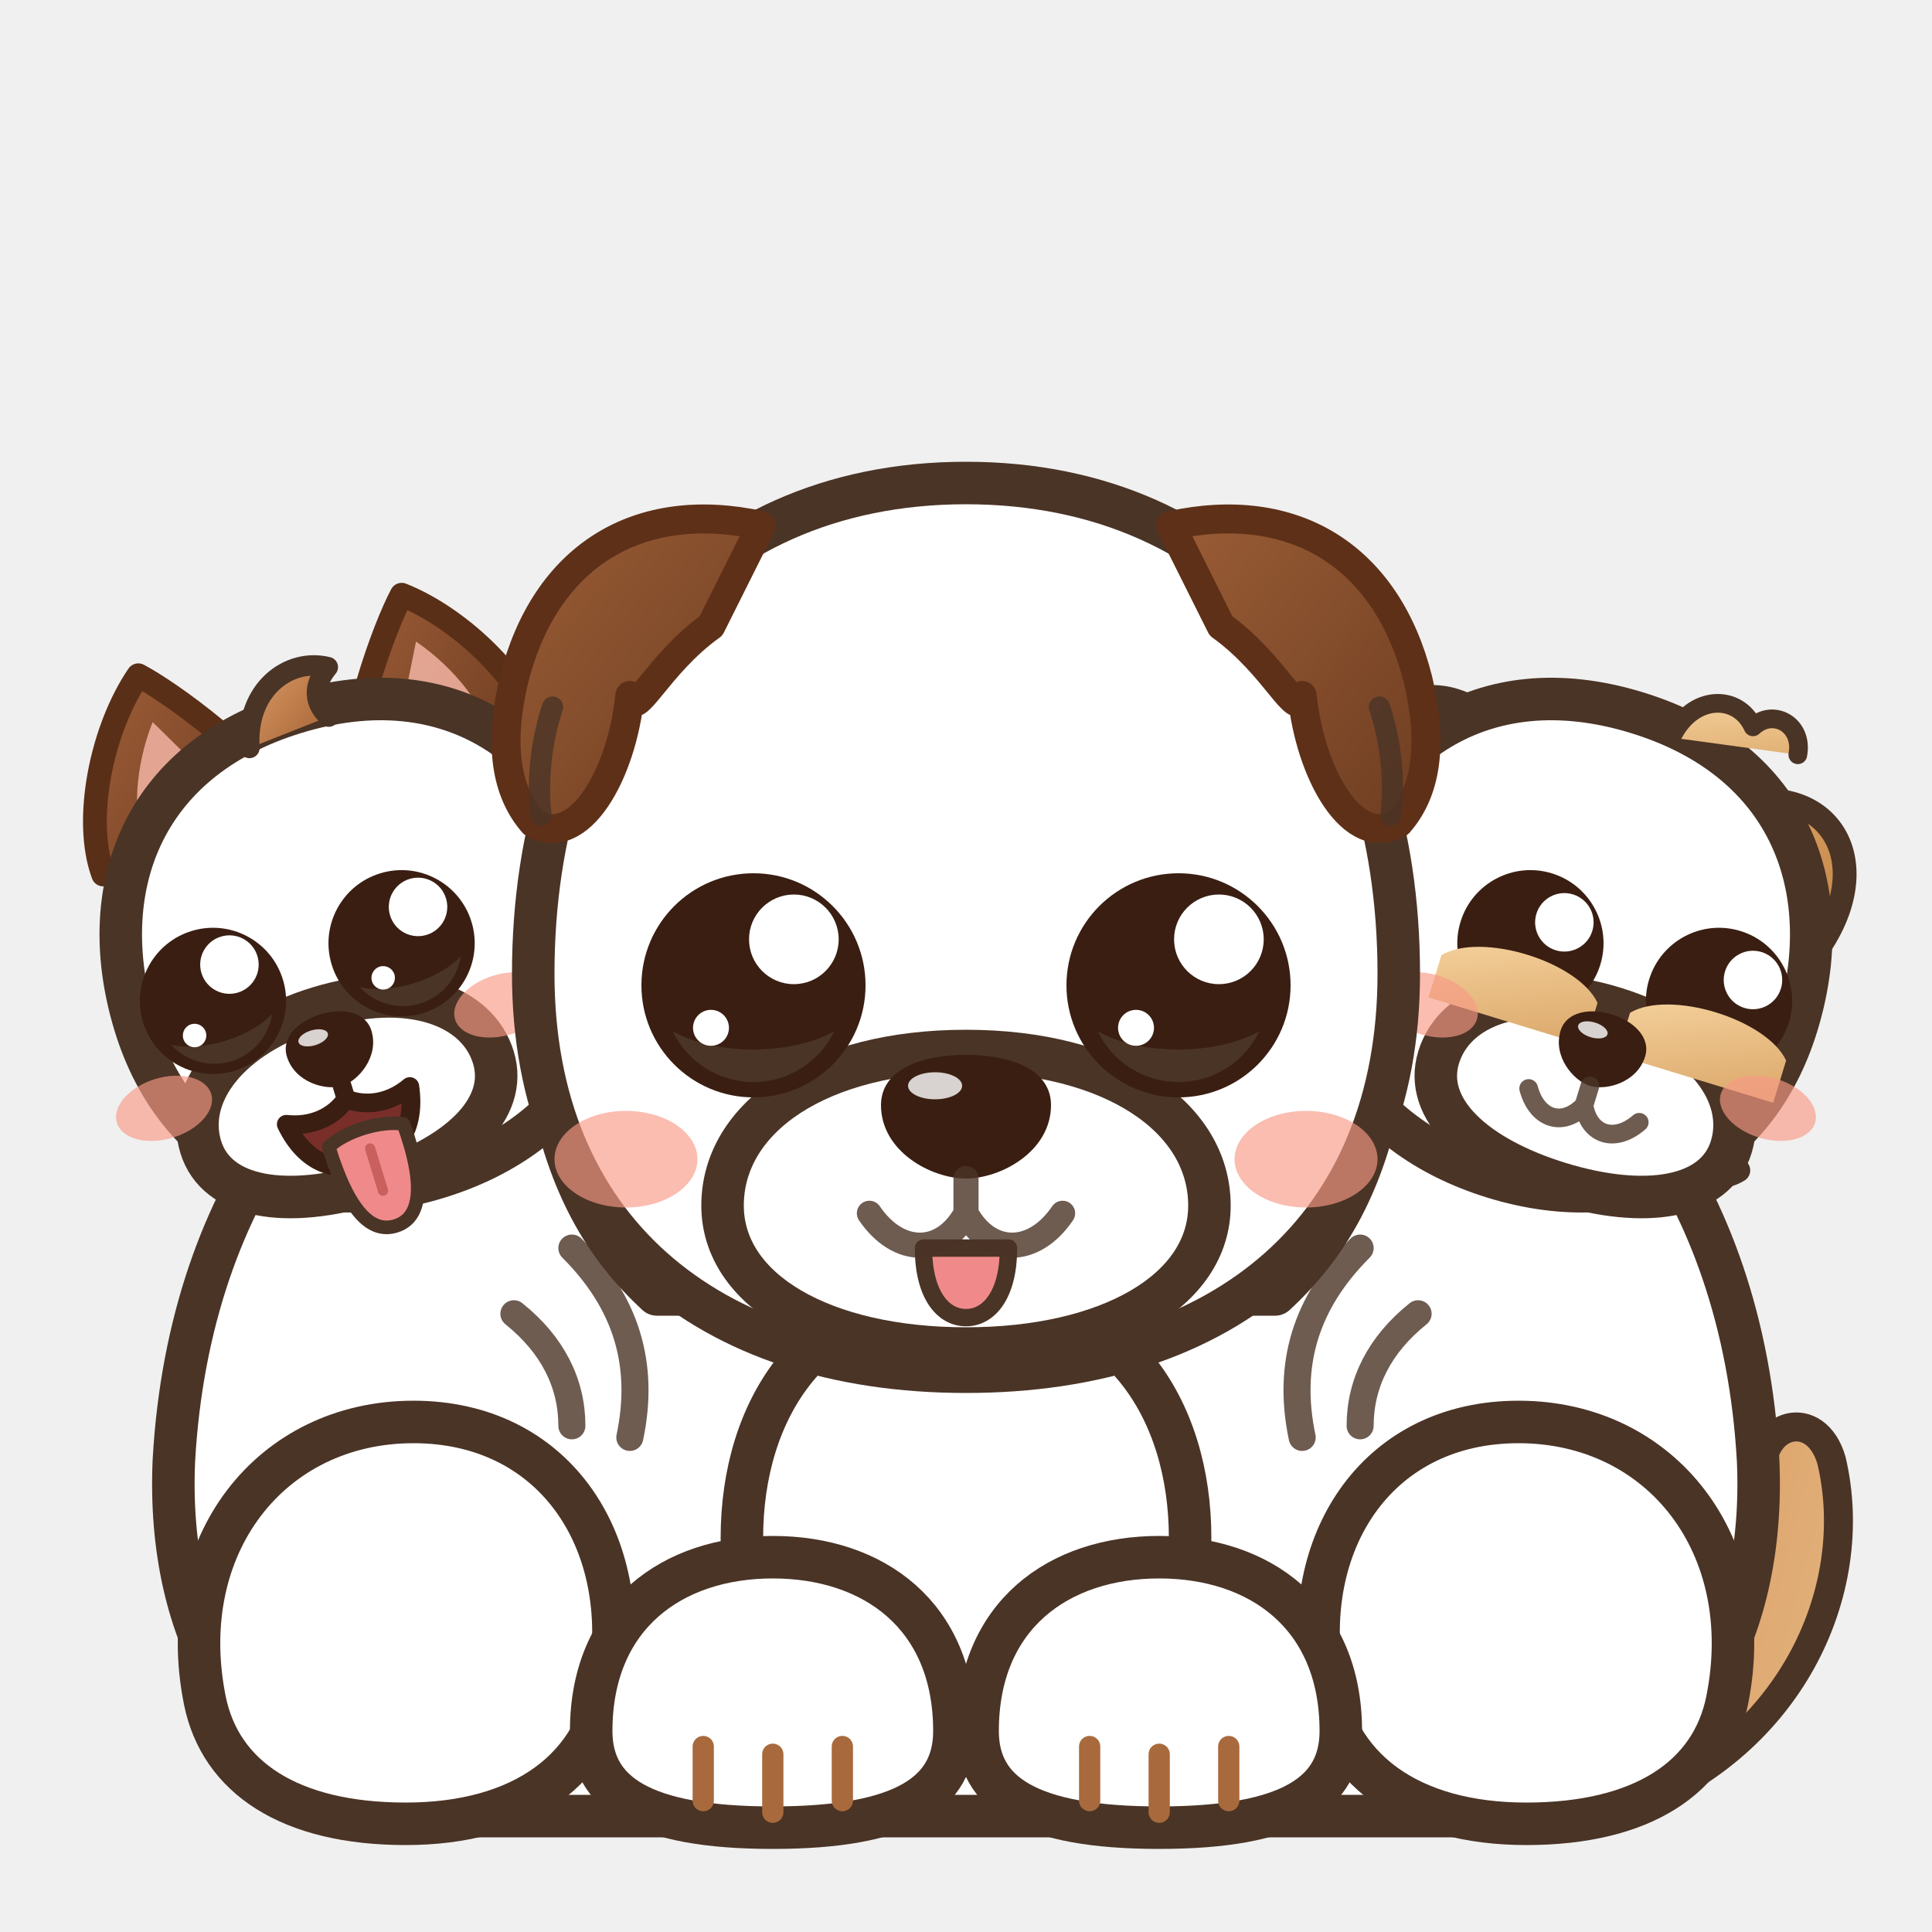
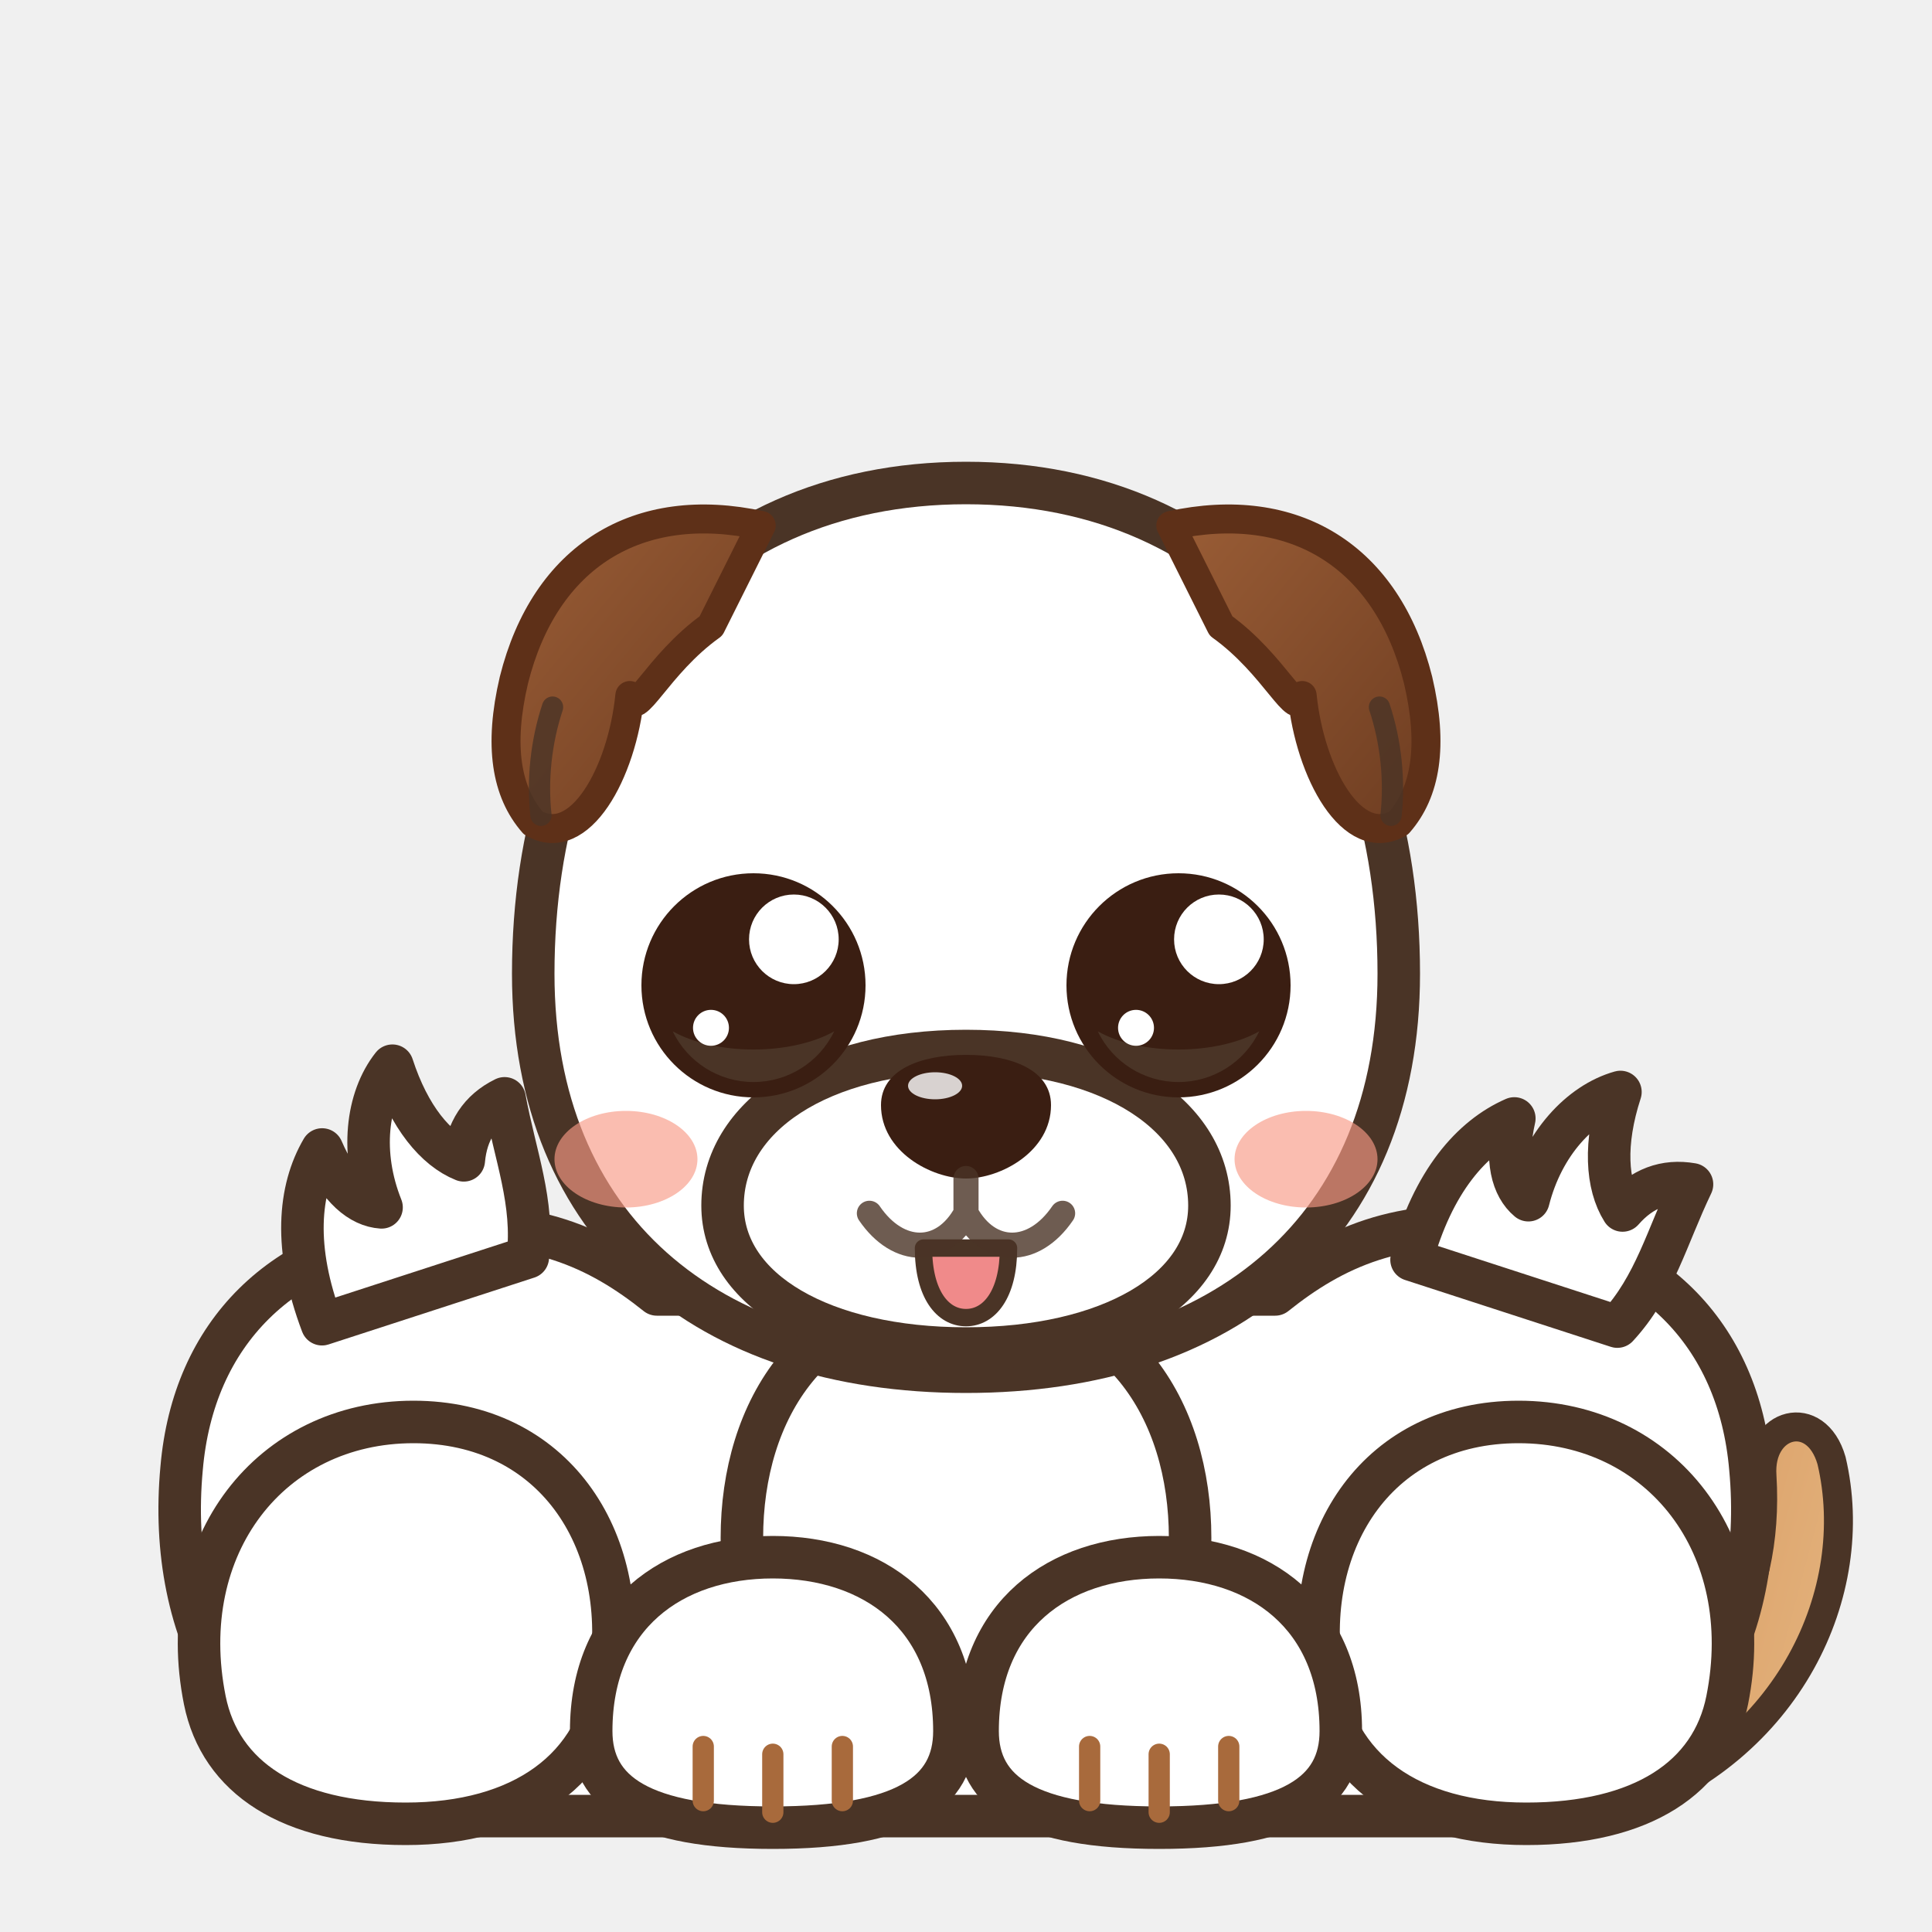
<svg xmlns="http://www.w3.org/2000/svg" viewBox="0 0 100 100" class="drawing" data-page="cerby">
  <defs>
-     <linearGradient id="cerby-f1-L-fur" x1="0" y1="0" x2="1" y2="1">
-       <stop offset="0" stop-color="#d99a64" />
-       <stop offset="1" stop-color="#a96638" />
-     </linearGradient>
-     <linearGradient id="cerby-f1-L-ear" x1="0" y1="0" x2="1" y2="1">
-       <stop offset="0" stop-color="#a2603a" />
-       <stop offset="1" stop-color="#6e3d21" />
-     </linearGradient>
    <linearGradient id="cerby-f1-M-ear" x1="0" y1="0" x2="1" y2="1">
      <stop offset="0" stop-color="#9a5d36" />
      <stop offset="1" stop-color="#6e3d21" />
-     </linearGradient>
-     <linearGradient id="cerby-f1-R-fur" x1="0" y1="0" x2="1" y2="1">
-       <stop offset="0" stop-color="#f6d39e" />
-       <stop offset="1" stop-color="#dba76a" />
-     </linearGradient>
-     <linearGradient id="cerby-f1-R-ear" x1="0" y1="0" x2="1" y2="1">
-       <stop offset="0" stop-color="#e0a565" />
-       <stop offset="1" stop-color="#b77a40" />
    </linearGradient>
    <linearGradient id="cerby-f1-body" x1="0" y1="0" x2="1" y2=".4">
      <stop offset="0" stop-color="#c8864f" />
      <stop offset=".5" stop-color="#dca26a" />
      <stop offset="1" stop-color="#e2b07a" />
    </linearGradient>
  </defs>
  <g>
    <path d="M82 90C88.6 88.4 91.6 83 91.2 76.4C91 73.6 94 72.8 94.8 75.6C96.4 82.4 92.6 90.6 84 93.6Z" fill="url(#cerby-f1-body)" stroke="#4a3426" stroke-width="1.5" stroke-linejoin="round" stroke-linecap="round" />
-     <path d="M21 94C12.6 92 8.6 84.6 9 75.6C9.4 68.4 11.6 62.6 14.6 58.4L28.6 57C29.6 61.6 31.4 64.6 34 67H66C68.6 64.6 70.4 61.6 71.4 57L85.4 58.4C88.4 62.6 90.6 68.4 91 75.6C91.4 84.6 87.4 92 79 94Z" fill="#ffffff" stroke="#4a3426" stroke-width="2.2" stroke-linejoin="round" stroke-linecap="round" data-kind="fill" data-r="0" />
-     <path d="M29.6 64.6C32.4 67.4 33.4 70.6 32.6 74.4M26.6 68C28.6 69.6 29.6 71.6 29.6 73.8M70.4 64.6C67.6 67.4 66.6 70.6 67.4 74.4M73.4 68C71.4 69.6 70.4 71.6 70.4 73.8" stroke="#4a3426" stroke-width="1.4" fill="none" stroke-linecap="round" stroke-opacity="0.8" />
-     <path d="M50 67C58 67 61.6 73 61.6 79.6 61.6 86 56.4 90 50 90S38.4 86 38.4 79.6C38.4 73 42 67 50 67Z" fill="#ffffff" stroke="#4a3426" stroke-width="2.2" data-kind="fill" data-r="1" stroke-linejoin="round" />
-     <path d="M10.6 88C9 80 14 73.6 21.4 73.6 28.6 73.6 32.6 79.6 31.6 86.6 31 91.6 27 94.4 21 94.4 15 94.4 11.4 92 10.6 88Z" fill="#ffffff" stroke="#4a3426" stroke-width="2.2" stroke-linejoin="round" stroke-linecap="round" data-kind="fill" data-r="2" />
-     <path d="M89.4 88C91 80 86 73.6 78.6 73.6 71.4 73.6 67.4 79.6 68.4 86.6 69 91.6 73 94.4 79 94.4 85 94.4 88.6 92 89.4 88Z" fill="#ffffff" stroke="#4a3426" stroke-width="2.2" stroke-linejoin="round" stroke-linecap="round" data-kind="fill" data-r="3" />
-     <path d="M30.6 89.6C30.6 83.6 34.8 80.6 40 80.6S49.4 83.6 49.4 89.6C49.4 92.8 46.8 94.6 40 94.6S30.6 92.8 30.6 89.6Z" fill="#ffffff" stroke="#4a3426" stroke-width="2.2" stroke-linejoin="round" stroke-linecap="round" data-kind="fill" data-r="4" />
-     <path d="M50.6 89.6C50.6 83.6 54.8 80.6 60 80.6S69.4 83.6 69.4 89.6C69.4 92.8 66.8 94.6 60 94.6S50.6 92.8 50.6 89.6Z" fill="#ffffff" stroke="#4a3426" stroke-width="2.2" stroke-linejoin="round" stroke-linecap="round" data-kind="fill" data-r="5" />
+     <path d="M21 94C12.6 92 8.6 84.6 9.4 76C10 69 14.6 64.4 22 63.6C27.6 63 31 64.6 34 67H66C69 64.6 72.4 63 78 63.6C85.4 64.4 90 69 90.6 76C91.4 84.6 87.4 92 79 94Z" fill="#ffffff" stroke="#4a3426" stroke-width="2.2" stroke-linejoin="round" stroke-linecap="round" data-kind="fill" data-r="0" />
+     <g transform="translate(21 64.4) rotate(-18)">
+       <path d="M-5.4 2.6C-5.6 -1.6 -4.4 -4.4 -2.6 -6C-2.4 -3.8 -1.6 -2.6 -.6 -2.2C-.8 -5.2 .4 -7.8 2.2 -9C2.2 -6.2 3 -4.2 4.2 -3.2C4.8 -4.6 5.8 -5.4 7.2 -5.6C6.8 -2.6 7 0 5.8 2.6Z" fill="#ffffff" stroke="#4a3426" stroke-width="2.2" stroke-linejoin="round" stroke-linecap="round" data-kind="fill" data-r="1" />
+     </g>
+     <g transform="translate(79 64.4) rotate(18)">
+       <path d="M-5.4 2.6C-5.6 -1.6 -4.4 -4.4 -2.6 -6C-2.4 -3.8 -1.6 -2.6 -.6 -2.2C-.8 -5.2 .4 -7.8 2.2 -9C2.2 -6.2 3 -4.2 4.2 -3.2C4.8 -4.6 5.8 -5.4 7.2 -5.6C6.8 -2.6 7 0 5.8 2.6Z" fill="#ffffff" stroke="#4a3426" stroke-width="2.2" stroke-linejoin="round" stroke-linecap="round" data-kind="fill" data-r="2" />
+     </g>
+     <path d="M50 67C58 67 61.6 73 61.6 79.6 61.6 86 56.4 90 50 90S38.4 86 38.4 79.6C38.4 73 42 67 50 67Z" fill="#ffffff" stroke="#4a3426" stroke-width="2.2" data-kind="fill" data-r="3" stroke-linejoin="round" />
+     <path d="M10.6 88C9 80 14 73.6 21.4 73.6 28.6 73.6 32.6 79.6 31.6 86.6 31 91.6 27 94.4 21 94.4 15 94.4 11.4 92 10.6 88Z" fill="#ffffff" stroke="#4a3426" stroke-width="2.2" stroke-linejoin="round" stroke-linecap="round" data-kind="fill" data-r="4" />
+     <path d="M89.4 88C91 80 86 73.6 78.6 73.6 71.4 73.6 67.4 79.6 68.4 86.6 69 91.6 73 94.4 79 94.4 85 94.4 88.6 92 89.4 88Z" fill="#ffffff" stroke="#4a3426" stroke-width="2.2" stroke-linejoin="round" stroke-linecap="round" data-kind="fill" data-r="5" />
+     <path d="M30.6 89.6C30.6 83.6 34.8 80.6 40 80.6S49.4 83.6 49.4 89.6C49.4 92.8 46.8 94.6 40 94.6S30.6 92.8 30.6 89.6Z" fill="#ffffff" stroke="#4a3426" stroke-width="2.2" stroke-linejoin="round" stroke-linecap="round" data-kind="fill" data-r="6" />
+     <path d="M50.6 89.6C50.6 83.6 54.8 80.6 60 80.6S69.4 83.6 69.4 89.6C69.4 92.8 66.8 94.6 60 94.6S50.6 92.8 50.6 89.6Z" fill="#ffffff" stroke="#4a3426" stroke-width="2.2" stroke-linejoin="round" stroke-linecap="round" data-kind="fill" data-r="7" />
    <path d="M36.4 93.2v-2.8M40 93.8v-3M43.6 93.2v-2.8M56.4 93.2v-2.8M60 93.8v-3M63.6 93.2v-2.8" stroke="#a86a3c" stroke-width="1.1" stroke-linecap="round" />
-     <g transform="translate(19 49) rotate(-17) scale(0.88)">
-       <path d="M-1.6 -8.6C-3 -12.8 -6.6 -17.6 -8.2 -19.2C-11.2 -16.8 -13.8 -12 -13.6 -8.6Z" fill="url(#cerby-f1-L-ear)" stroke="#5a2f17" stroke-width="1.4" stroke-linejoin="round" stroke-linecap="round" />
-       <path d="M-5 -10C-5.8 -12 -7.6 -15.2 -8.2 -16.32C-10 -14.08 -11 -11.2 -10.6 -10Z" fill="#f2b4a2" opacity=".85" />
-       <path d="M1.4 -8.6C2.8 -12.8 6.4 -17.6 8 -19.2C11 -16.8 13.6 -12 13.4 -8.6Z" fill="url(#cerby-f1-L-ear)" stroke="#5a2f17" stroke-width="1.4" stroke-linejoin="round" stroke-linecap="round" />
-       <path d="M4.8 -10C5.6 -12 7.4 -15.2 8 -16.32C9.8 -14.08 10.8 -11.2 10.4 -10Z" fill="#f2b4a2" opacity=".85" />
-       <path d="M0 -14.4C9.6 -14.4 14.4 -7.8 14.4 0.4C14.4 8.8 8.6 14.2 0 14.2S-14.4 8.8 -14.4 0.4C-14.4 -7.8 -9.6 -14.4 0 -14.4Z" fill="#ffffff" stroke="#4a3426" stroke-width="2.5" stroke-linejoin="round" stroke-linecap="round" data-kind="fill" data-r="6" />
-       <path d="M-3.2 -13.2C-2.4 -16.6 .6 -17.6 2.6 -16.4 1.4 -15.6 1.2 -14.6 1.8 -13.6" fill="url(#cerby-f1-L-fur)" stroke="#4a3426" stroke-width="1.2" stroke-linejoin="round" stroke-linecap="round" />
-       <g transform="translate(-3.8 0)">
-         <path d="M0 2.6C5.6 2.6 9 5.2 9 8.4C9 11.6 5.2 13.4 0 13.4S-9 11.6 -9 8.4C-9 5.2 -5.6 2.6 0 2.6Z" fill="#ffffff" stroke="#4a3426" stroke-width="2.5" data-kind="fill" data-r="7" stroke-linejoin="round" />
-         <circle cx="-5.8" cy="0.4" r="4.3" fill="#3a1e12" />
-         <path d="M-8.9 2.16A3.44 3.44 0 0 0 -2.7 2.16 4.13 2.06 0 0 1 -8.9 2.16Z" fill="#4a3426" />
-         <circle cx="-4.25" cy="-1.36" r="1.72" fill="#fff" />
-         <circle cx="-7.43" cy="2.03" r="0.69" fill="#fff" />
-         <circle cx="5.8" cy="0.4" r="4.3" fill="#3a1e12" />
-         <path d="M2.7 2.16A3.44 3.44 0 0 0 8.9 2.16 4.13 2.06 0 0 1 2.7 2.16Z" fill="#4a3426" />
-         <circle cx="7.35" cy="-1.36" r="1.72" fill="#fff" />
-         <circle cx="4.17" cy="2.03" r="0.69" fill="#fff" />
-         <ellipse cx="-10.4" cy="5.6" rx="2.9" ry="1.8" fill="#f79a86" opacity=".65" />
-         <ellipse cx="10.4" cy="5.6" rx="2.9" ry="1.8" fill="#f79a86" opacity=".65" />
-         <path d="M-2.6 4.8C-2.6 3.6 -1.3 3 0 3S2.6 3.6 2.6 4.8C2.6 6.4 1 7.4 0 7.4S-2.6 6.4 -2.6 4.8Z" fill="#3a1e12" />
-         <ellipse cx="-.8" cy="4.2" rx=".9" ry=".45" fill="#fff" opacity=".8" />
-         <path d="M0 7.4v.8M-3.8 8.6C-2.4 9.2 -1 9 0 8.2 1 9 2.4 9.2 3.8 8.6 3.4 11.2 1.8 12.2 0 12.2S-3.4 11.2 -3.8 8.6Z" fill="#7a2e2a" stroke="#3a1e12" stroke-width="1.1" stroke-linejoin="round" stroke-linecap="round" />
-         <path d="M-1.8 10.6C-1.8 14.8 -.8 16.2 .6 16.2S3 14.8 2.8 10.6C1.6 10 -.6 10 -1.8 10.6Z" fill="#f08a8a" stroke="#4a3426" stroke-width=".8" stroke-linejoin="round" />
-         <path d="M.5 11.4v2.6" stroke="#c9605e" stroke-width=".6" stroke-linecap="round" />
-       </g>
-     </g>
-     <g transform="translate(81 49) rotate(17) scale(0.88)">
-       <path d="M-8 -11.4C-13 -13.6 -16.8 -9 -13.52 -2.4C-14.24 0 -13.76 3.4 -12.64 4.4C-13.12 7.4 -11.84 10.2 -13.6 9.6C-12.2 11.2 -9.6 10 -10.4 7C-11.4 2 -11 -3 -7 -7Z" fill="url(#cerby-f1-R-ear)" stroke="#4a3426" stroke-width="1.4" stroke-linejoin="round" stroke-linecap="round" />
-       <path d="M8 -11.4C13 -13.6 16.8 -9 13.52 -2.4C14.24 0 13.76 3.4 12.64 4.4C13.12 7.4 11.84 10.2 13.6 9.6C12.2 11.2 9.6 10 10.4 7C11.4 2 11 -3 7 -7Z" fill="url(#cerby-f1-R-ear)" stroke="#4a3426" stroke-width="1.4" stroke-linejoin="round" stroke-linecap="round" />
-       <path d="M0 -14.4C9.6 -14.4 14.4 -7.8 14.4 0.4C14.4 8.8 8.6 14.2 0 14.2S-14.4 8.8 -14.4 0.4C-14.4 -7.8 -9.6 -14.4 0 -14.4Z" fill="#ffffff" stroke="#4a3426" stroke-width="2.5" stroke-linejoin="round" stroke-linecap="round" data-kind="fill" data-r="8" />
-       <g transform="translate(3.8 0)">
-         <path d="M0 2.6C5.6 2.6 9 5.2 9 8.4C9 11.6 5.2 13.4 0 13.4S-9 11.6 -9 8.4C-9 5.2 -5.6 2.6 0 2.6Z" fill="#ffffff" stroke="#4a3426" stroke-width="2.5" data-kind="fill" data-r="9" stroke-linejoin="round" />
-         <circle cx="-5.8" cy="0.4" r="4.3" fill="#3a1e12" />
-         <path d="M-8.9 2.16A3.44 3.44 0 0 0 -2.7 2.16 4.13 2.06 0 0 1 -8.9 2.16Z" fill="#4a3426" />
-         <circle cx="-4.25" cy="-1.36" r="1.72" fill="#fff" />
-         <circle cx="-7.43" cy="2.03" r="0.69" fill="#fff" />
-         <path d="M-10.6 2.6C-8.8 .6 -2.8 .6 -1 2.6L-1 5.2L-10.6 5.2Z" fill="url(#cerby-f1-R-fur)" />
-         <circle cx="5.8" cy="0.4" r="4.3" fill="#3a1e12" />
-         <path d="M2.7 2.16A3.44 3.44 0 0 0 8.9 2.16 4.13 2.06 0 0 1 2.7 2.16Z" fill="#4a3426" />
-         <circle cx="7.35" cy="-1.36" r="1.72" fill="#fff" />
-         <circle cx="4.17" cy="2.03" r="0.69" fill="#fff" />
-         <path d="M1 2.6C2.8 .6 8.8 .6 10.6 2.6L10.6 5.2L1 5.2Z" fill="url(#cerby-f1-R-fur)" />
-         <ellipse cx="-10.4" cy="5.6" rx="2.9" ry="1.8" fill="#f79a86" opacity=".65" />
-         <ellipse cx="10.4" cy="5.6" rx="2.9" ry="1.8" fill="#f79a86" opacity=".65" />
-         <path d="M-2.6 4.8C-2.6 3.6 -1.3 3 0 3S2.6 3.6 2.6 4.8C2.6 6.4 1 7.4 0 7.4S-2.6 6.4 -2.6 4.8Z" fill="#3a1e12" />
-         <ellipse cx="-.8" cy="4.2" rx=".9" ry=".45" fill="#fff" opacity=".8" />
-         <path d="M0 7.4v1M-3.4 8.6c1 1.6 2.6 1.6 3.4 0 .8 1.6 2.4 1.6 3.4 0" fill="none" stroke="#4a3426" stroke-width="1.1" stroke-linecap="round" stroke-opacity="0.8" />
-         <path d="M-1.4 -13.6C-1 -16.4 1.6 -17.2 3 -15.6 3.8 -17 5.8 -16.6 6 -14.8" fill="url(#cerby-f1-R-fur)" stroke="#4a3426" stroke-width="1.1" stroke-linejoin="round" stroke-linecap="round" />
-       </g>
-     </g>
-     <path d="M50 25C64 25 72.4 35.6 72.4 50.4 72.4 63.6 63.4 71 50 71S27.6 63.6 27.6 50.4C27.6 35.6 36 25 50 25Z" fill="#ffffff" stroke="#4a3426" stroke-width="2.2" stroke-linejoin="round" stroke-linecap="round" data-kind="fill" data-r="10" />
+     <path d="M50 25C64 25 72.4 35.6 72.4 50.4 72.4 63.6 63.4 71 50 71S27.6 63.6 27.6 50.4C27.6 35.6 36 25 50 25Z" fill="#ffffff" stroke="#4a3426" stroke-width="2.2" stroke-linejoin="round" stroke-linecap="round" data-kind="fill" data-r="8" />
    <path d="M39.4 27.2C33 25.8 28.2 28.8 26.6 35.2 25.8 38.6 26.2 41 27.6 42.6 30 44 32.2 40 32.6 36 32.8 37.4 34 34.4 36.8 32.4Z" fill="url(#cerby-f1-M-ear)" stroke="#5e3018" stroke-width="1.5" stroke-linejoin="round" stroke-linecap="round" />
    <path d="M60.6 27.2C67 25.8 71.8 28.8 73.4 35.2 74.2 38.6 73.8 41 72.4 42.6 70 44 67.8 40 67.4 36 67.2 37.4 66 34.4 63.2 32.4Z" fill="url(#cerby-f1-M-ear)" stroke="#5e3018" stroke-width="1.5" stroke-linejoin="round" stroke-linecap="round" />
    <path d="M28.6 36.6C28 38.4 27.8 40.4 28 42.2M71.4 36.6C72 38.4 72.2 40.4 72 42.2" stroke="#4a3426" stroke-width="1.1" fill="none" stroke-linecap="round" stroke-opacity="0.8" />
-     <path d="M50 54.4C57.6 54.4 62.6 57.8 62.6 62.4 62.6 66.8 57.4 69.8 50 69.8S37.4 66.8 37.4 62.4C37.4 57.8 42.4 54.4 50 54.4Z" fill="#ffffff" stroke="#4a3426" stroke-width="2.2" data-kind="fill" data-r="11" stroke-linejoin="round" />
+     <path d="M50 54.4C57.6 54.4 62.6 57.8 62.6 62.4 62.6 66.8 57.4 69.8 50 69.8S37.4 66.8 37.4 62.4C37.4 57.8 42.4 54.4 50 54.4Z" fill="#ffffff" stroke="#4a3426" stroke-width="2.2" data-kind="fill" data-r="9" stroke-linejoin="round" />
    <circle cx="39" cy="51" r="5.8" fill="#3a1e12" />
    <path d="M34.82 53.38A4.64 4.64 0 0 0 43.18 53.38 5.57 2.78 0 0 1 34.82 53.38Z" fill="#4a3426" />
    <circle cx="41.09" cy="48.62" r="2.32" fill="#fff" />
    <circle cx="36.8" cy="53.2" r="0.93" fill="#fff" />
    <circle cx="61" cy="51" r="5.8" fill="#3a1e12" />
    <path d="M56.82 53.38A4.64 4.64 0 0 0 65.18 53.38 5.57 2.78 0 0 1 56.82 53.38Z" fill="#4a3426" />
    <circle cx="63.09" cy="48.62" r="2.32" fill="#fff" />
    <circle cx="58.8" cy="53.2" r="0.93" fill="#fff" />
    <ellipse cx="32.4" cy="60" rx="3.7" ry="2.5" fill="#f79a86" opacity=".65" />
    <ellipse cx="67.6" cy="60" rx="3.7" ry="2.5" fill="#f79a86" opacity=".65" />
    <path d="M45.6 57.2C45.6 55.4 47.6 54.6 50 54.6S54.4 55.4 54.4 57.2C54.4 59.6 51.8 61 50 61S45.6 59.6 45.6 57.2Z" fill="#3a1e12" />
    <ellipse cx="48.4" cy="56.2" rx="1.4" ry=".7" fill="#fff" opacity=".8" />
    <path d="M47.8 64.6C47.8 67 48.8 68.2 50 68.2S52.2 67 52.2 64.6Z" fill="#f08a8a" stroke="#4a3426" stroke-width=".9" stroke-linejoin="round" />
    <path d="M50 61v1.6M45 62.8c1.5 2.2 3.8 2.2 5 0 1.2 2.2 3.5 2.2 5 0" fill="none" stroke="#4a3426" stroke-width="1.3" stroke-linecap="round" stroke-opacity="0.8" />
  </g>
</svg>
